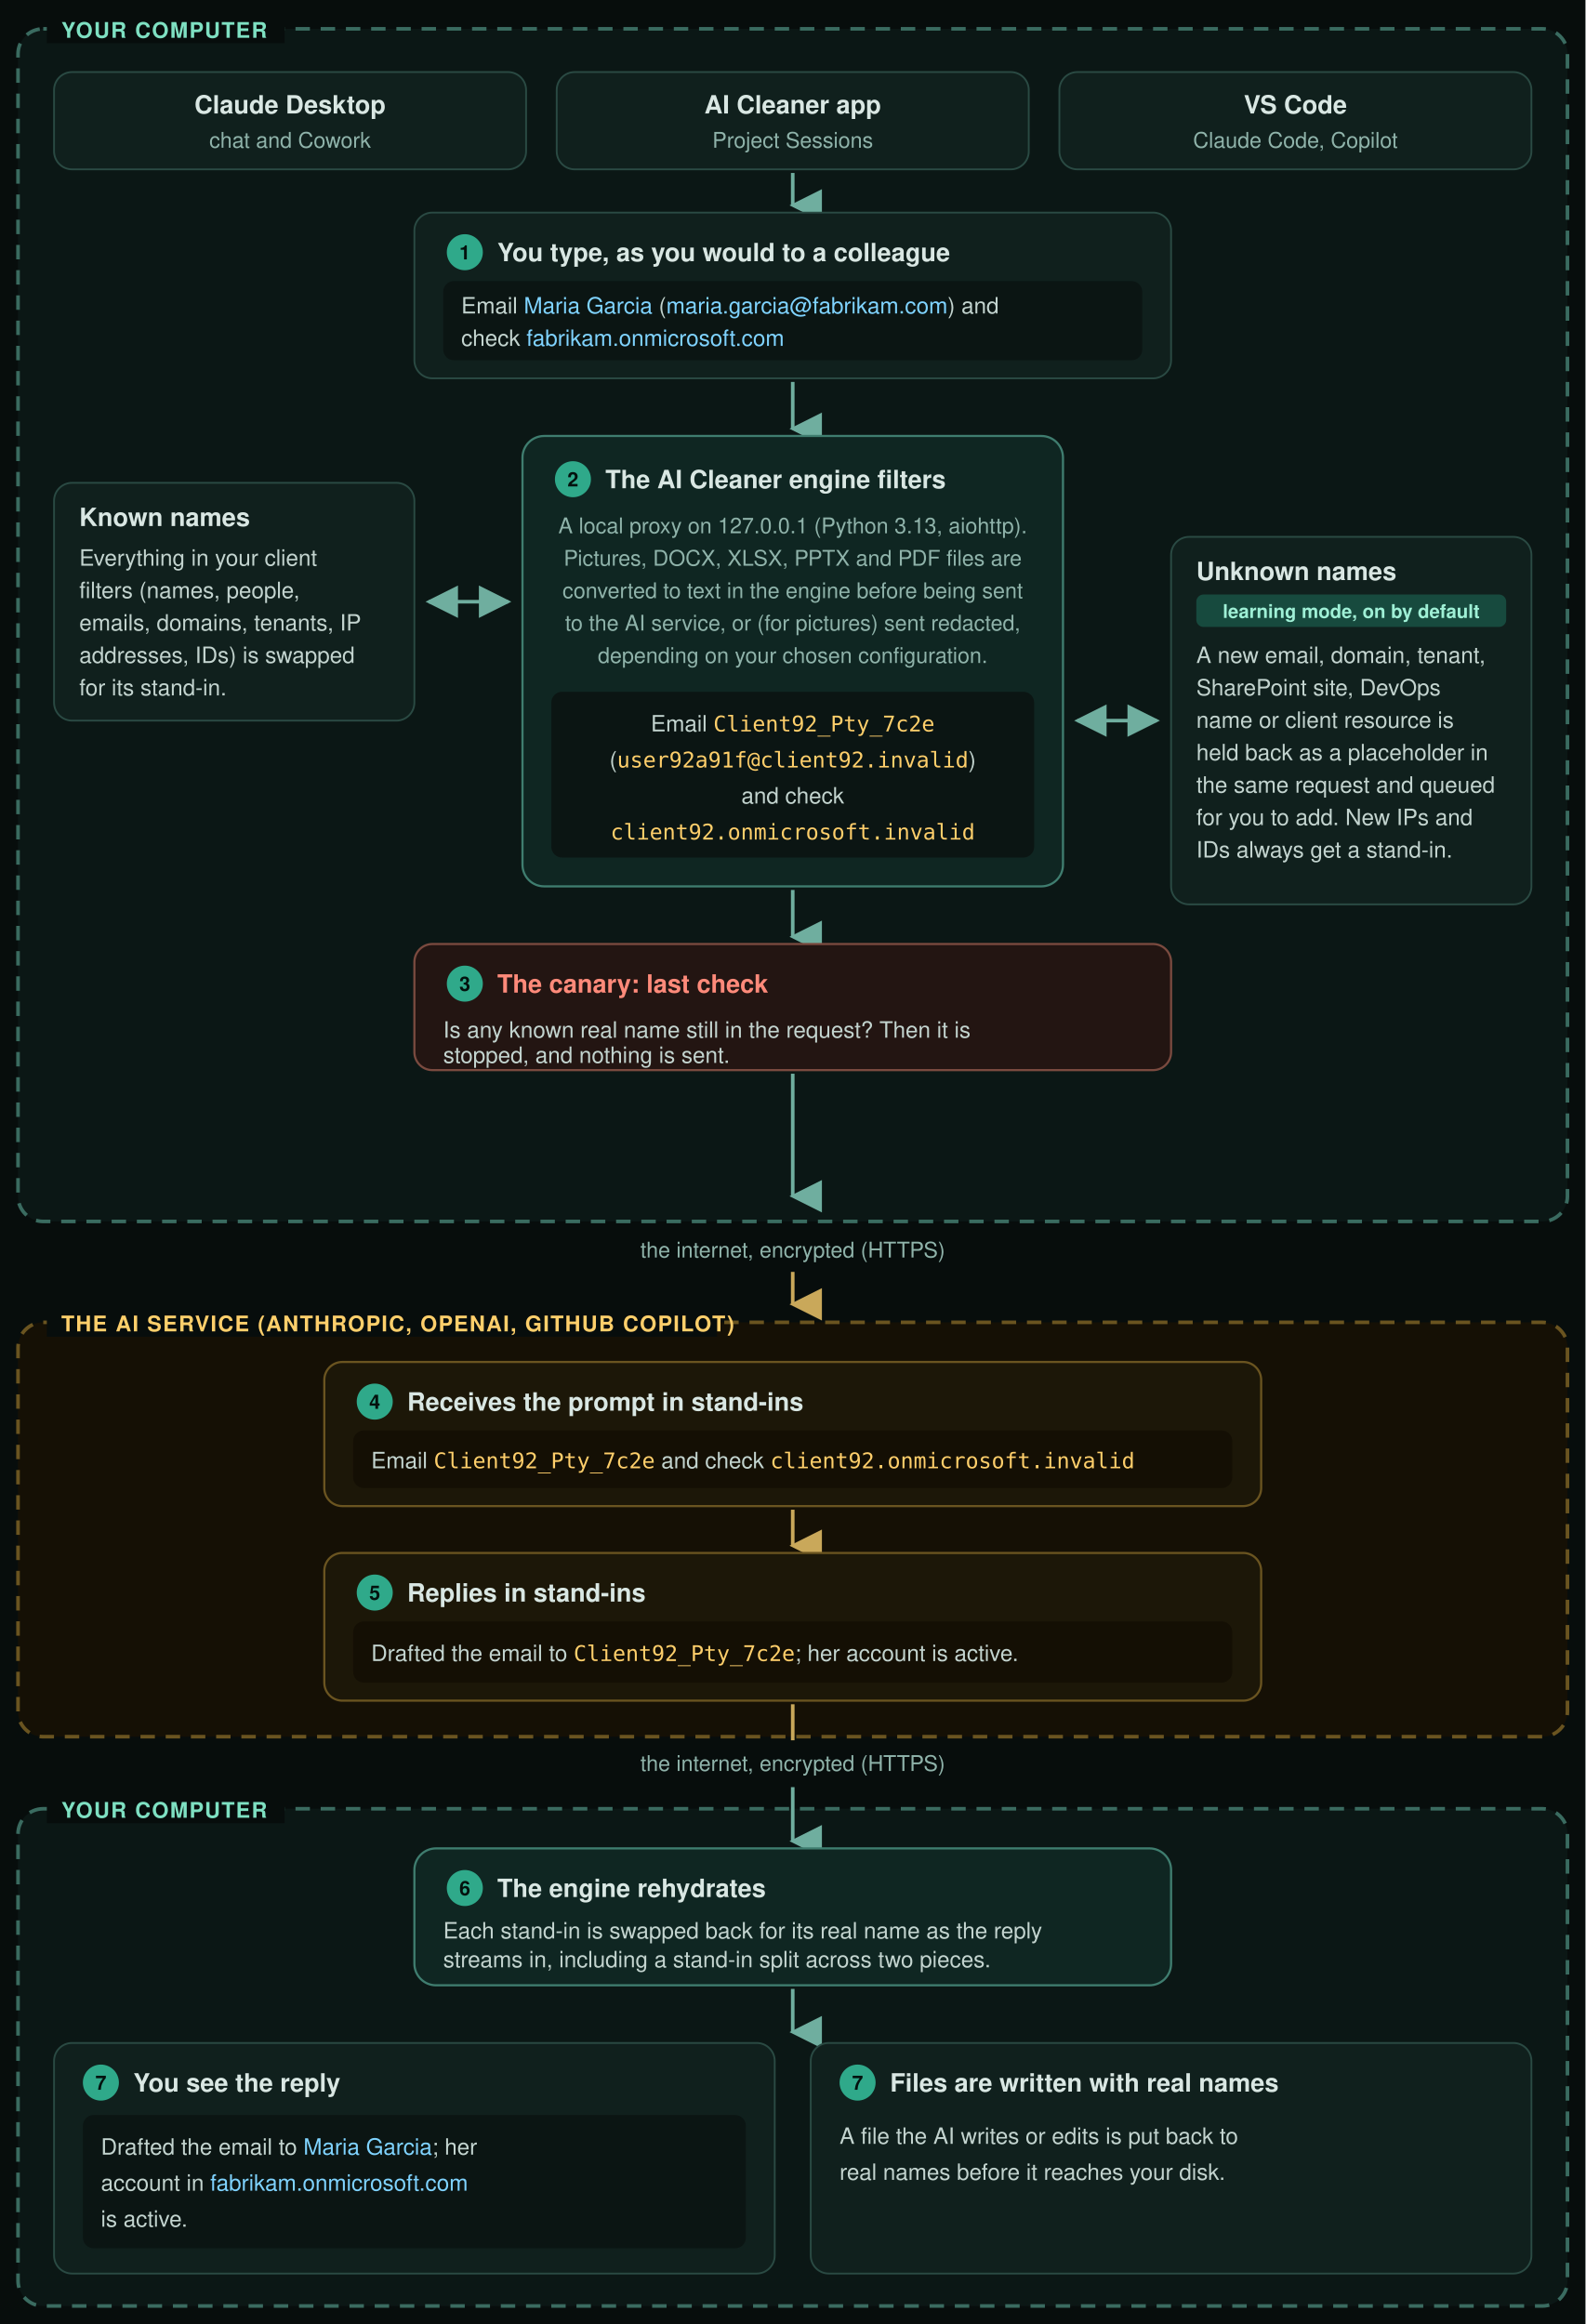
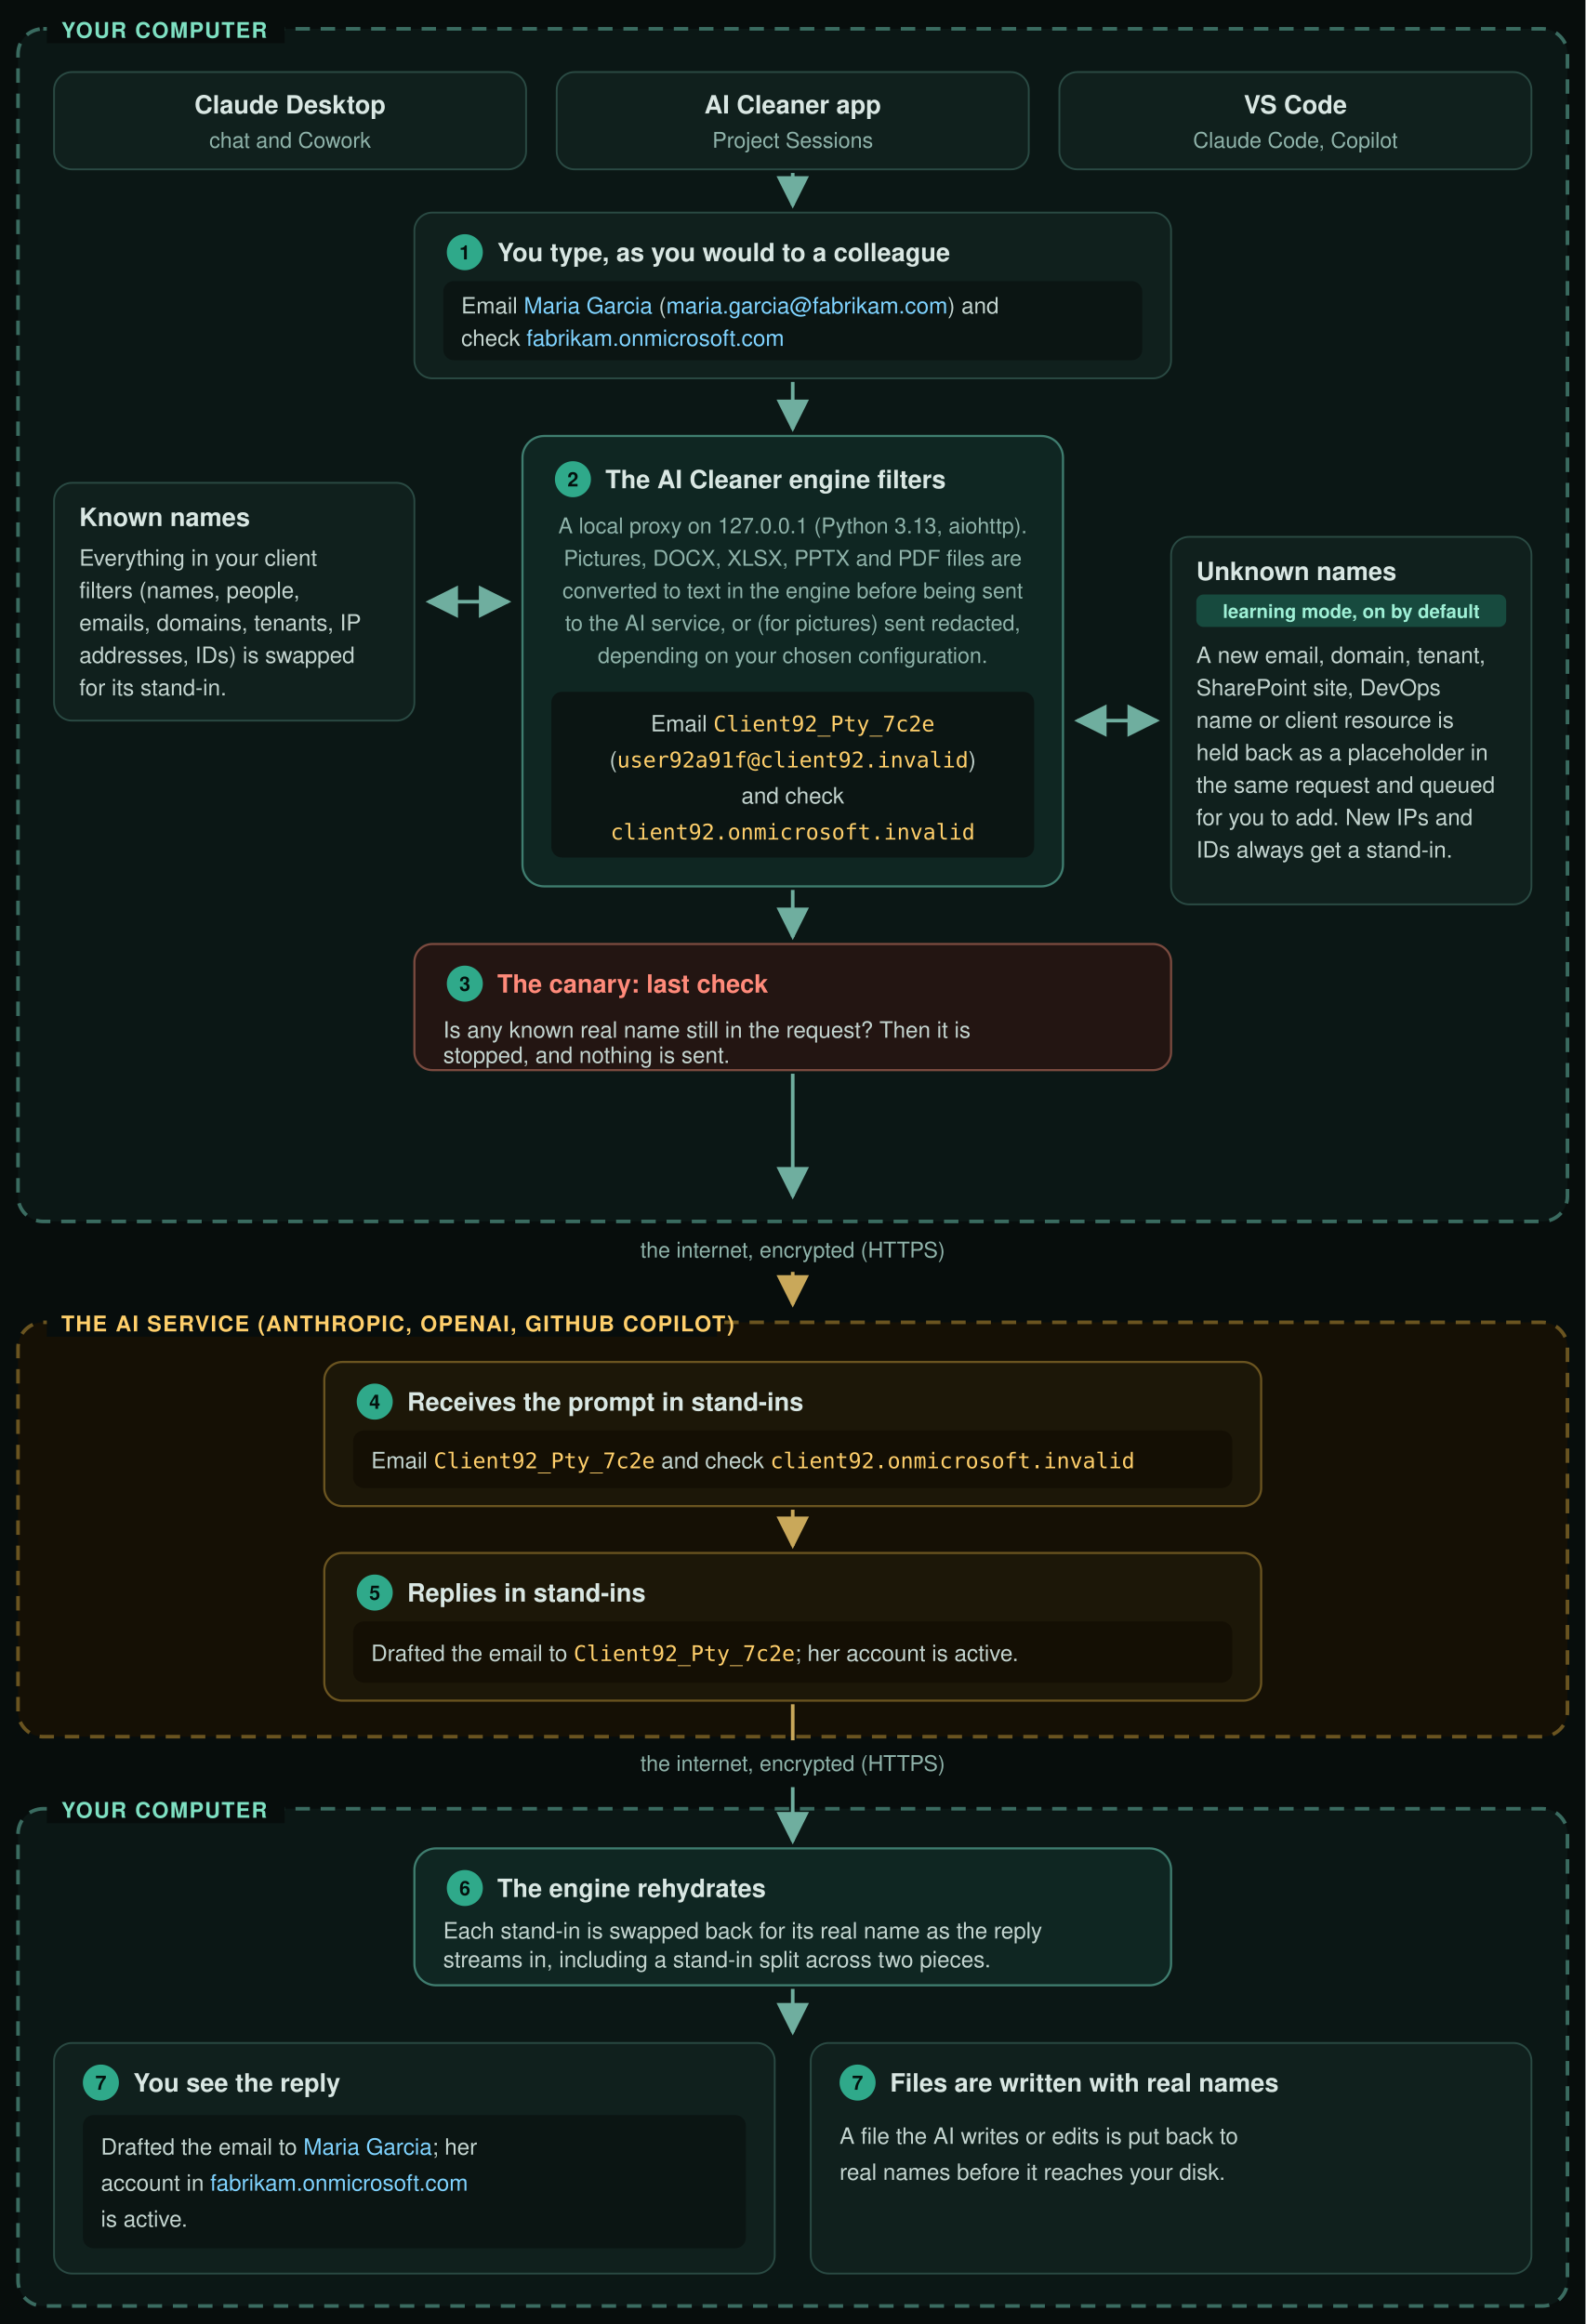
<svg xmlns="http://www.w3.org/2000/svg" width="880" height="1290" viewBox="0 0 880 1290" role="img" aria-labelledby="t d" font-family="Segoe UI, Helvetica, Arial, sans-serif">
  <defs>
-     <marker id="down" viewBox="0 0 10 10" refX="5" refY="9" markerWidth="9" markerHeight="9" orient="auto-start-reverse">
-       <path d="M0,0 L10,0 L5,10 z" fill="#6fae9f" />
+     <marker id="down" viewBox="0 0 10 10" refX="9" refY="5" markerWidth="9" markerHeight="9" orient="auto-start-reverse">
+       <path d="M0,0 L10,5 L0,10 z" fill="#6fae9f" />
    </marker>
    <marker id="tip" viewBox="0 0 10 10" refX="9" refY="5" markerWidth="9" markerHeight="9" orient="auto-start-reverse">
      <path d="M0,0 L10,5 L0,10 z" fill="#6fae9f" />
    </marker>
-     <marker id="down-amber" viewBox="0 0 10 10" refX="5" refY="9" markerWidth="9" markerHeight="9" orient="auto">
-       <path d="M0,0 L10,0 L5,10 z" fill="#c9a85a" />
+     <marker id="down-amber" viewBox="0 0 10 10" refX="9" refY="5" markerWidth="9" markerHeight="9" orient="auto">
+       <path d="M0,0 L10,5 L0,10 z" fill="#c9a85a" />
    </marker>
    <style>
      .bg { fill: #070d0c; }
      .zone { fill: #0b1715; stroke: #3a6b60; stroke-width: 2; stroke-dasharray: 8 6; }
      .zone-ai { fill: #151005; stroke: #6a5420; stroke-width: 2; stroke-dasharray: 8 6; }
      .label { font-size: 12px; font-weight: 700; letter-spacing: .06em; fill: #7ee0c2; }
      .label-ai { font-size: 12px; font-weight: 700; letter-spacing: .06em; fill: #ffcf6b; }
      .box { fill: #10201d; stroke: #2a4a43; stroke-width: 1; }
      .engine { fill: #0f2622; stroke: #3f7d6f; stroke-width: 1.2; }
      .canary { fill: #231512; stroke: #7a4a3f; stroke-width: 1.2; }
      .ai { fill: #1c1708; stroke: #6a5420; stroke-width: 1.2; }
      .ex { fill: #0b1513; }
      .ex-ai { fill: #140f04; }
      .h { font-size: 14px; font-weight: 700; fill: #d9e7e3; }
      .h-red { font-size: 14px; font-weight: 700; fill: #ff8a7a; }
      .p { font-size: 12.5px; fill: #c3d4cf; }
      .m { font-size: 12px; fill: #8fb3aa; }
      .real { fill: #7fd3ff; }
      .tok { fill: #ffcf6b; font-family: Consolas, Menlo, monospace; font-size: 12px; }
      .num { fill: #2fa98a; }
      .numt { font-size: 11px; font-weight: 700; fill: #04120e; }
      .tag { fill: #174a3e; }
      .tagt { font-size: 10.5px; font-weight: 700; fill: #9ff0d6; }
      .flow { stroke: #6fae9f; stroke-width: 2; fill: none; }
      .flow-ai { stroke: #c9a85a; stroke-width: 2; fill: none; }
      .wire { font-size: 12px; fill: #8fb3aa; }
    </style>
  </defs>
  <rect class="bg" width="880" height="1290" />
  <rect class="zone" x="10" y="16" width="860" height="662" rx="14" />
  <rect class="bg" x="26" y="8" width="132" height="16" />
  <text class="label" x="34" y="21">YOUR COMPUTER</text>
  <rect class="box" x="30" y="40" width="262" height="54" rx="10" />
  <text class="h" x="161" y="63" text-anchor="middle">Claude Desktop</text>
  <text class="m" x="161" y="82" text-anchor="middle">chat and Cowork</text>
  <rect class="box" x="309" y="40" width="262" height="54" rx="10" />
  <text class="h" x="440" y="63" text-anchor="middle">AI Cleaner app</text>
  <text class="m" x="440" y="82" text-anchor="middle">Project Sessions</text>
  <rect class="box" x="588" y="40" width="262" height="54" rx="10" />
  <text class="h" x="719" y="63" text-anchor="middle">VS Code</text>
  <text class="m" x="719" y="82" text-anchor="middle">Claude Code, Copilot</text>
  <line class="flow" x1="440" y1="96" x2="440" y2="114" marker-end="url(#down)" />
  <rect class="box" x="230" y="118" width="420" height="92" rx="10" />
  <circle class="num" cx="258" cy="140" r="10" />
  <text class="numt" x="258" y="144" text-anchor="middle">1</text>
  <text class="h" x="276" y="145">You type, as you would to a colleague</text>
  <rect class="ex" x="246" y="156" width="388" height="44" rx="6" />
  <text class="p" x="256" y="174">Email <tspan class="real">Maria Garcia</tspan> (<tspan class="real">maria.garcia@fabrikam.com</tspan>) and</text>
  <text class="p" x="256" y="192">check <tspan class="real">fabrikam.onmicrosoft.com</tspan>
  </text>
  <line class="flow" x1="440" y1="212" x2="440" y2="238" marker-end="url(#down)" />
  <rect class="box" x="30" y="268" width="200" height="132" rx="10" />
  <text class="h" x="44" y="292">Known names</text>
  <text class="p" x="44" y="314">Everything in your client</text>
  <text class="p" x="44" y="332">filters (names, people,</text>
  <text class="p" x="44" y="350">emails, domains, tenants, IP</text>
  <text class="p" x="44" y="368">addresses, IDs) is swapped</text>
  <text class="p" x="44" y="386">for its stand-in.</text>
  <line class="flow" x1="238" y1="334" x2="282" y2="334" marker-start="url(#tip)" marker-end="url(#tip)" />
  <rect class="engine" x="290" y="242" width="300" height="250" rx="12" />
  <circle class="num" cx="318" cy="266" r="10" />
  <text class="numt" x="318" y="270" text-anchor="middle">2</text>
  <text class="h" x="336" y="271">The AI Cleaner engine filters</text>
  <text class="m" x="440" y="296" text-anchor="middle">A local proxy on 127.0.0.1 (Python 3.13, aiohttp).</text>
  <text class="m" x="440" y="314" text-anchor="middle">Pictures, DOCX, XLSX, PPTX and PDF files are</text>
  <text class="m" x="440" y="332" text-anchor="middle">converted to text in the engine before being sent</text>
  <text class="m" x="440" y="350" text-anchor="middle">to the AI service, or (for pictures) sent redacted,</text>
  <text class="m" x="440" y="368" text-anchor="middle">depending on your chosen configuration.</text>
  <rect class="ex" x="306" y="384" width="268" height="92" rx="6" />
  <text class="p" x="440" y="406" text-anchor="middle">Email <tspan class="tok">Client92_Pty_7c2e</tspan>
  </text>
  <text class="p" x="440" y="426" text-anchor="middle">(<tspan class="tok">user92a91f@client92.invalid</tspan>)</text>
  <text class="p" x="440" y="446" text-anchor="middle">and check</text>
  <text class="p" x="440" y="466" text-anchor="middle">
    <tspan class="tok">client92.onmicrosoft.invalid</tspan>
  </text>
  <line class="flow" x1="598" y1="400" x2="642" y2="400" marker-start="url(#tip)" marker-end="url(#tip)" />
  <rect class="box" x="650" y="298" width="200" height="204" rx="10" />
  <text class="h" x="664" y="322">Unknown names</text>
  <rect class="tag" x="664" y="330" width="172" height="18" rx="4" />
  <text class="tagt" x="750" y="343" text-anchor="middle">learning mode, on by default</text>
  <text class="p" x="664" y="368">A new email, domain, tenant,</text>
  <text class="p" x="664" y="386">SharePoint site, DevOps</text>
  <text class="p" x="664" y="404">name or client resource is</text>
  <text class="p" x="664" y="422">held back as a placeholder in</text>
  <text class="p" x="664" y="440">the same request and queued</text>
  <text class="p" x="664" y="458">for you to add. New IPs and</text>
  <text class="p" x="664" y="476">IDs always get a stand-in.</text>
  <line class="flow" x1="440" y1="494" x2="440" y2="520" marker-end="url(#down)" />
  <rect class="canary" x="230" y="524" width="420" height="70" rx="10" />
  <circle class="num" cx="258" cy="546" r="10" />
  <text class="numt" x="258" y="550" text-anchor="middle">3</text>
  <text class="h-red" x="276" y="551">The canary: last check</text>
  <text class="p" x="246" y="576">Is any known real name still in the request? Then it is</text>
  <text class="p" x="246" y="590">stopped, and nothing is sent.</text>
  <line class="flow" x1="440" y1="596" x2="440" y2="664" marker-end="url(#down)" />
  <text class="wire" x="440" y="698" text-anchor="middle">the internet, encrypted (HTTPS)</text>
  <line class="flow-ai" x1="440" y1="706" x2="440" y2="724" marker-end="url(#down-amber)" />
  <rect class="zone-ai" x="10" y="734" width="860" height="230" rx="14" />
  <rect class="bg" x="26" y="726" width="372" height="16" />
  <text class="label-ai" x="34" y="739">THE AI SERVICE (ANTHROPIC, OPENAI, GITHUB COPILOT)</text>
  <rect class="ai" x="180" y="756" width="520" height="80" rx="10" />
  <circle class="num" cx="208" cy="778" r="10" />
  <text class="numt" x="208" y="782" text-anchor="middle">4</text>
  <text class="h" x="226" y="783">Receives the prompt in stand-ins</text>
  <rect class="ex-ai" x="196" y="794" width="488" height="32" rx="6" />
  <text class="p" x="206" y="815">Email <tspan class="tok">Client92_Pty_7c2e</tspan> and check <tspan class="tok">client92.onmicrosoft.invalid</tspan>
  </text>
  <line class="flow-ai" x1="440" y1="838" x2="440" y2="858" marker-end="url(#down-amber)" />
  <rect class="ai" x="180" y="862" width="520" height="82" rx="10" />
  <circle class="num" cx="208" cy="884" r="10" />
  <text class="numt" x="208" y="888" text-anchor="middle">5</text>
  <text class="h" x="226" y="889">Replies in stand-ins</text>
  <rect class="ex-ai" x="196" y="900" width="488" height="34" rx="6" />
  <text class="p" x="206" y="922">Drafted the email to <tspan class="tok">Client92_Pty_7c2e</tspan>; her account is active.</text>
  <line class="flow-ai" x1="440" y1="946" x2="440" y2="966" />
  <text class="wire" x="440" y="983" text-anchor="middle">the internet, encrypted (HTTPS)</text>
  <rect class="zone" x="10" y="1004" width="860" height="276" rx="14" />
  <rect class="bg" x="26" y="996" width="132" height="16" />
  <text class="label" x="34" y="1009">YOUR COMPUTER</text>
  <line class="flow" x1="440" y1="992" x2="440" y2="1022" marker-end="url(#down)" />
  <rect class="engine" x="230" y="1026" width="420" height="76" rx="12" />
  <circle class="num" cx="258" cy="1048" r="10" />
  <text class="numt" x="258" y="1052" text-anchor="middle">6</text>
  <text class="h" x="276" y="1053">The engine rehydrates</text>
  <text class="p" x="246" y="1076">Each stand-in is swapped back for its real name as the reply</text>
  <text class="p" x="246" y="1092">streams in, including a stand-in split across two pieces.</text>
  <line class="flow" x1="440" y1="1104" x2="440" y2="1128" marker-end="url(#down)" />
  <rect class="box" x="30" y="1134" width="400" height="128" rx="10" />
  <circle class="num" cx="56" cy="1156" r="10" />
  <text class="numt" x="56" y="1160" text-anchor="middle">7</text>
  <text class="h" x="74" y="1161">You see the reply</text>
  <rect class="ex" x="46" y="1174" width="368" height="74" rx="6" />
  <text class="p" x="56" y="1196">Drafted the email to <tspan class="real">Maria Garcia</tspan>; her</text>
  <text class="p" x="56" y="1216">account in <tspan class="real">fabrikam.onmicrosoft.com</tspan>
  </text>
  <text class="p" x="56" y="1236">is active.</text>
  <rect class="box" x="450" y="1134" width="400" height="128" rx="10" />
  <circle class="num" cx="476" cy="1156" r="10" />
  <text class="numt" x="476" y="1160" text-anchor="middle">7</text>
  <text class="h" x="494" y="1161">Files are written with real names</text>
  <text class="p" x="466" y="1190">A file the AI writes or edits is put back to</text>
  <text class="p" x="466" y="1210">real names before it reaches your disk.</text>
</svg>
